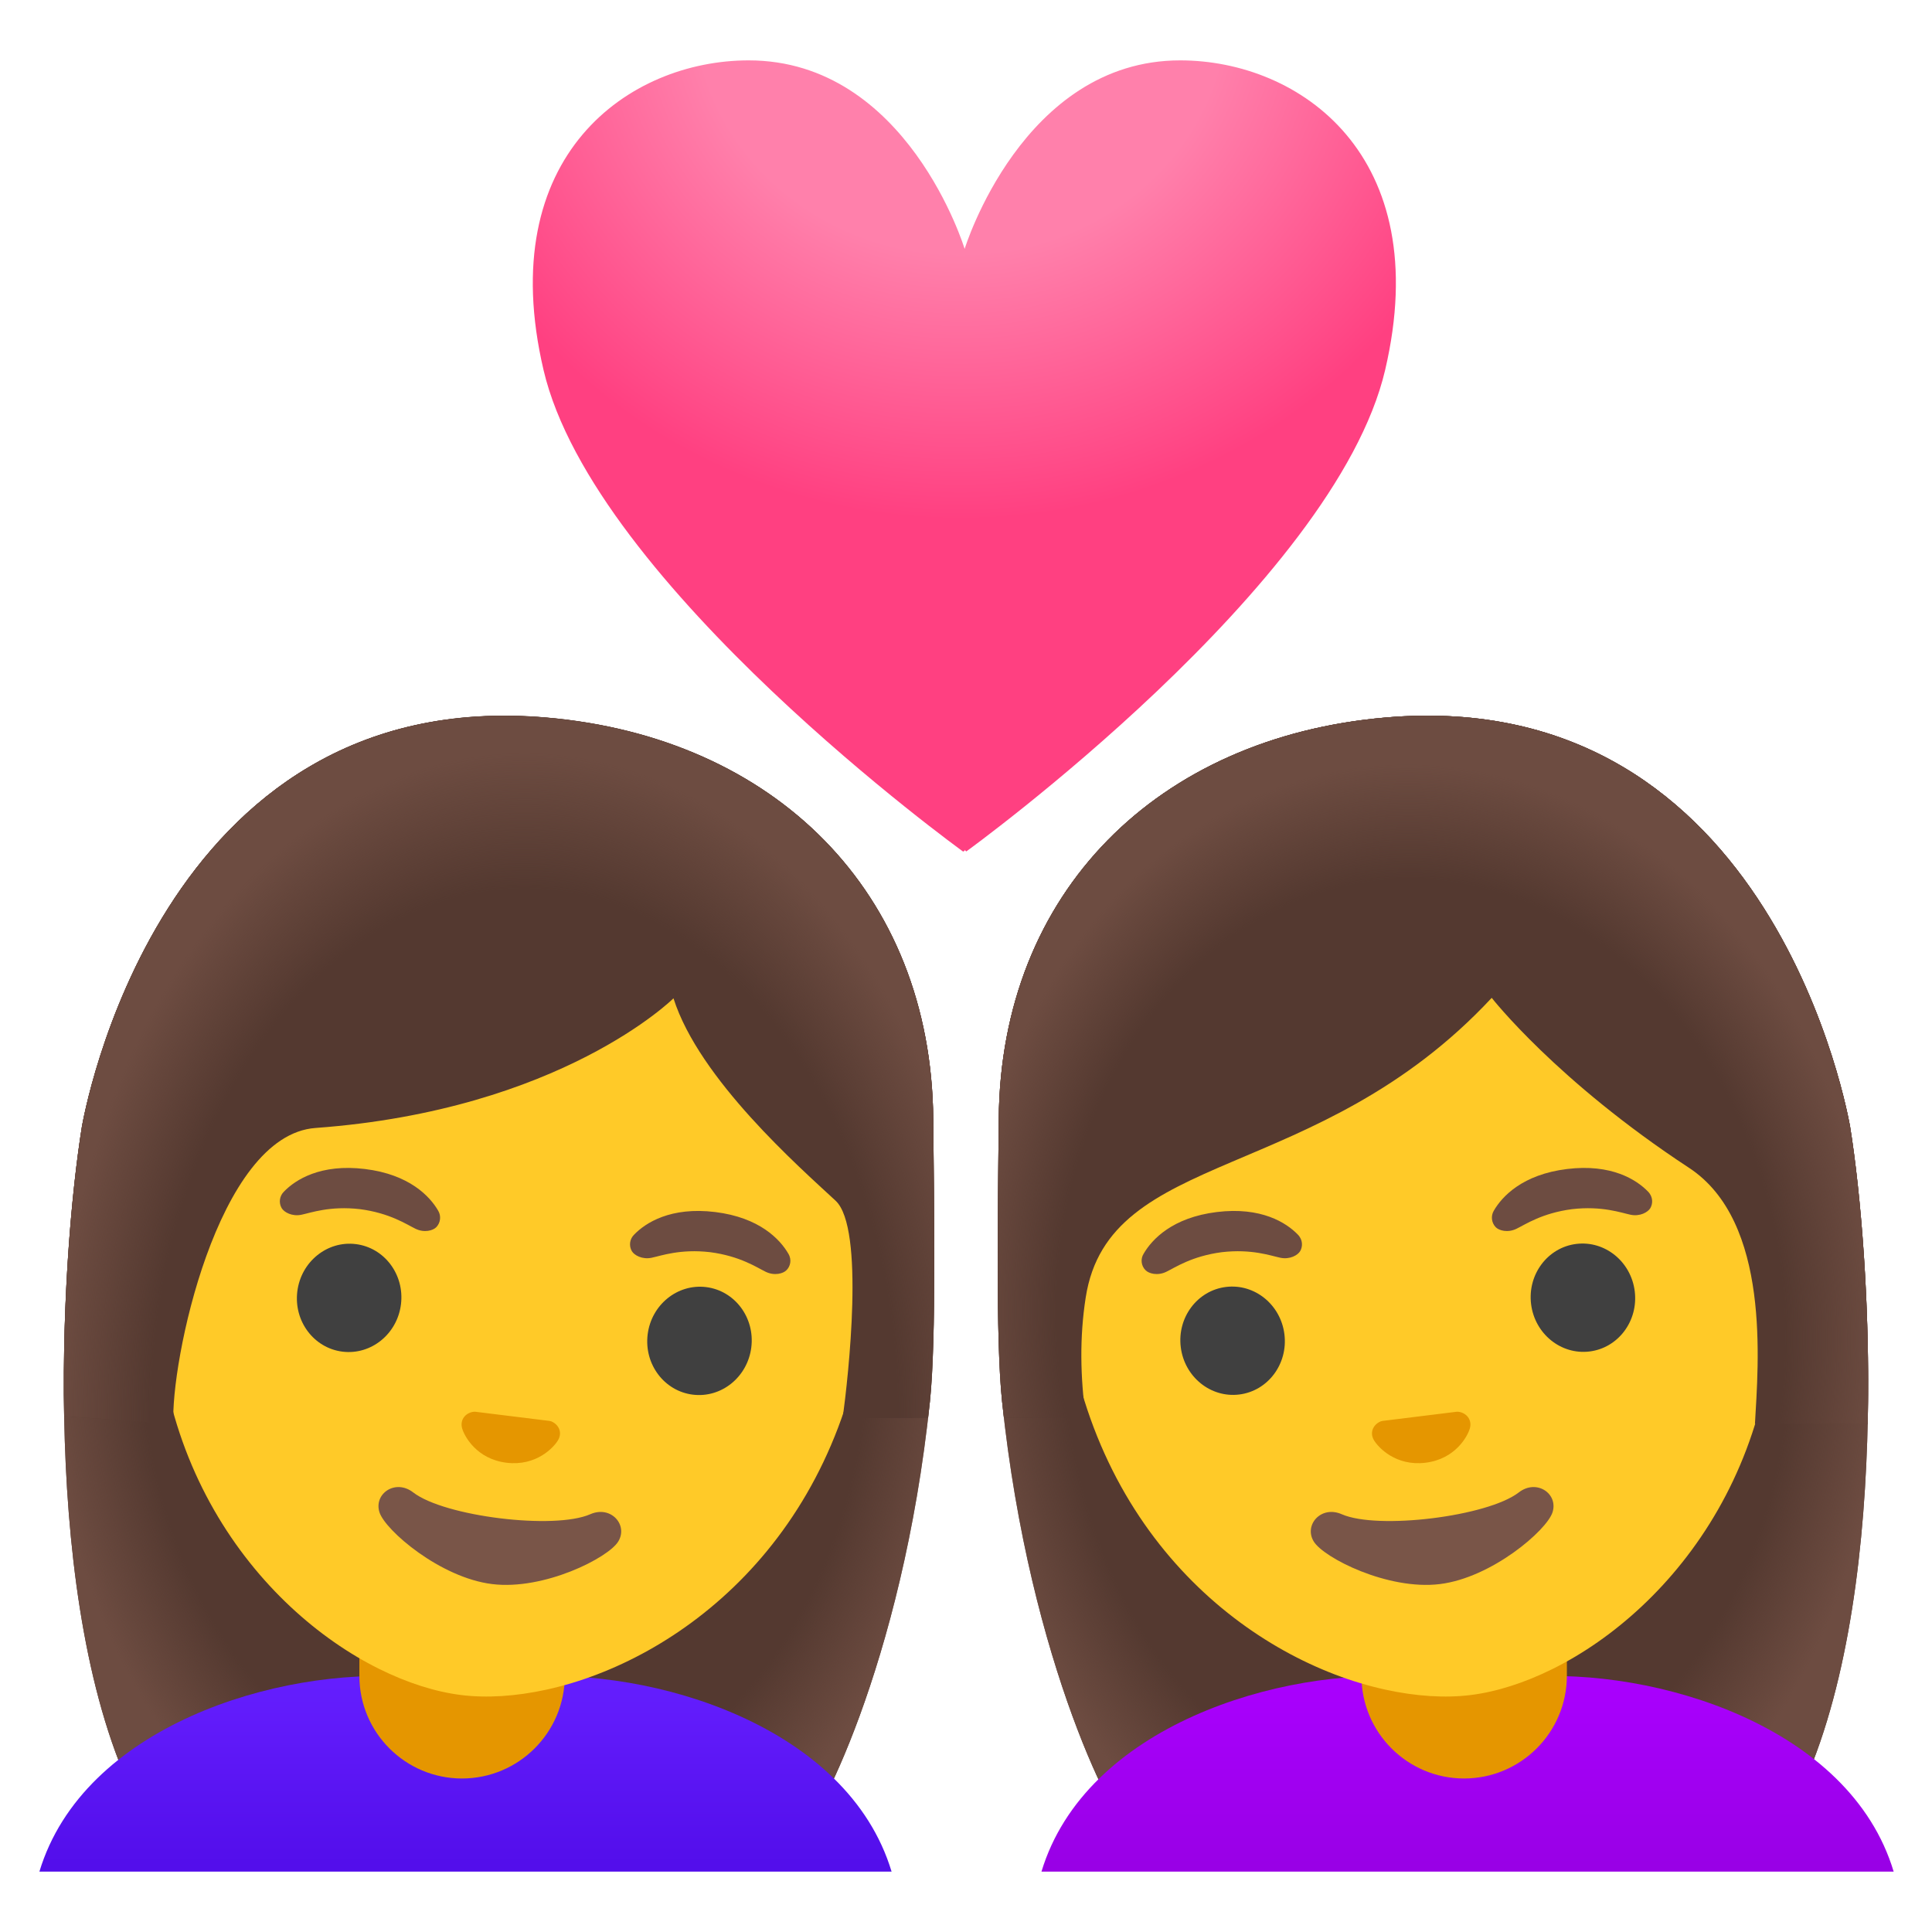
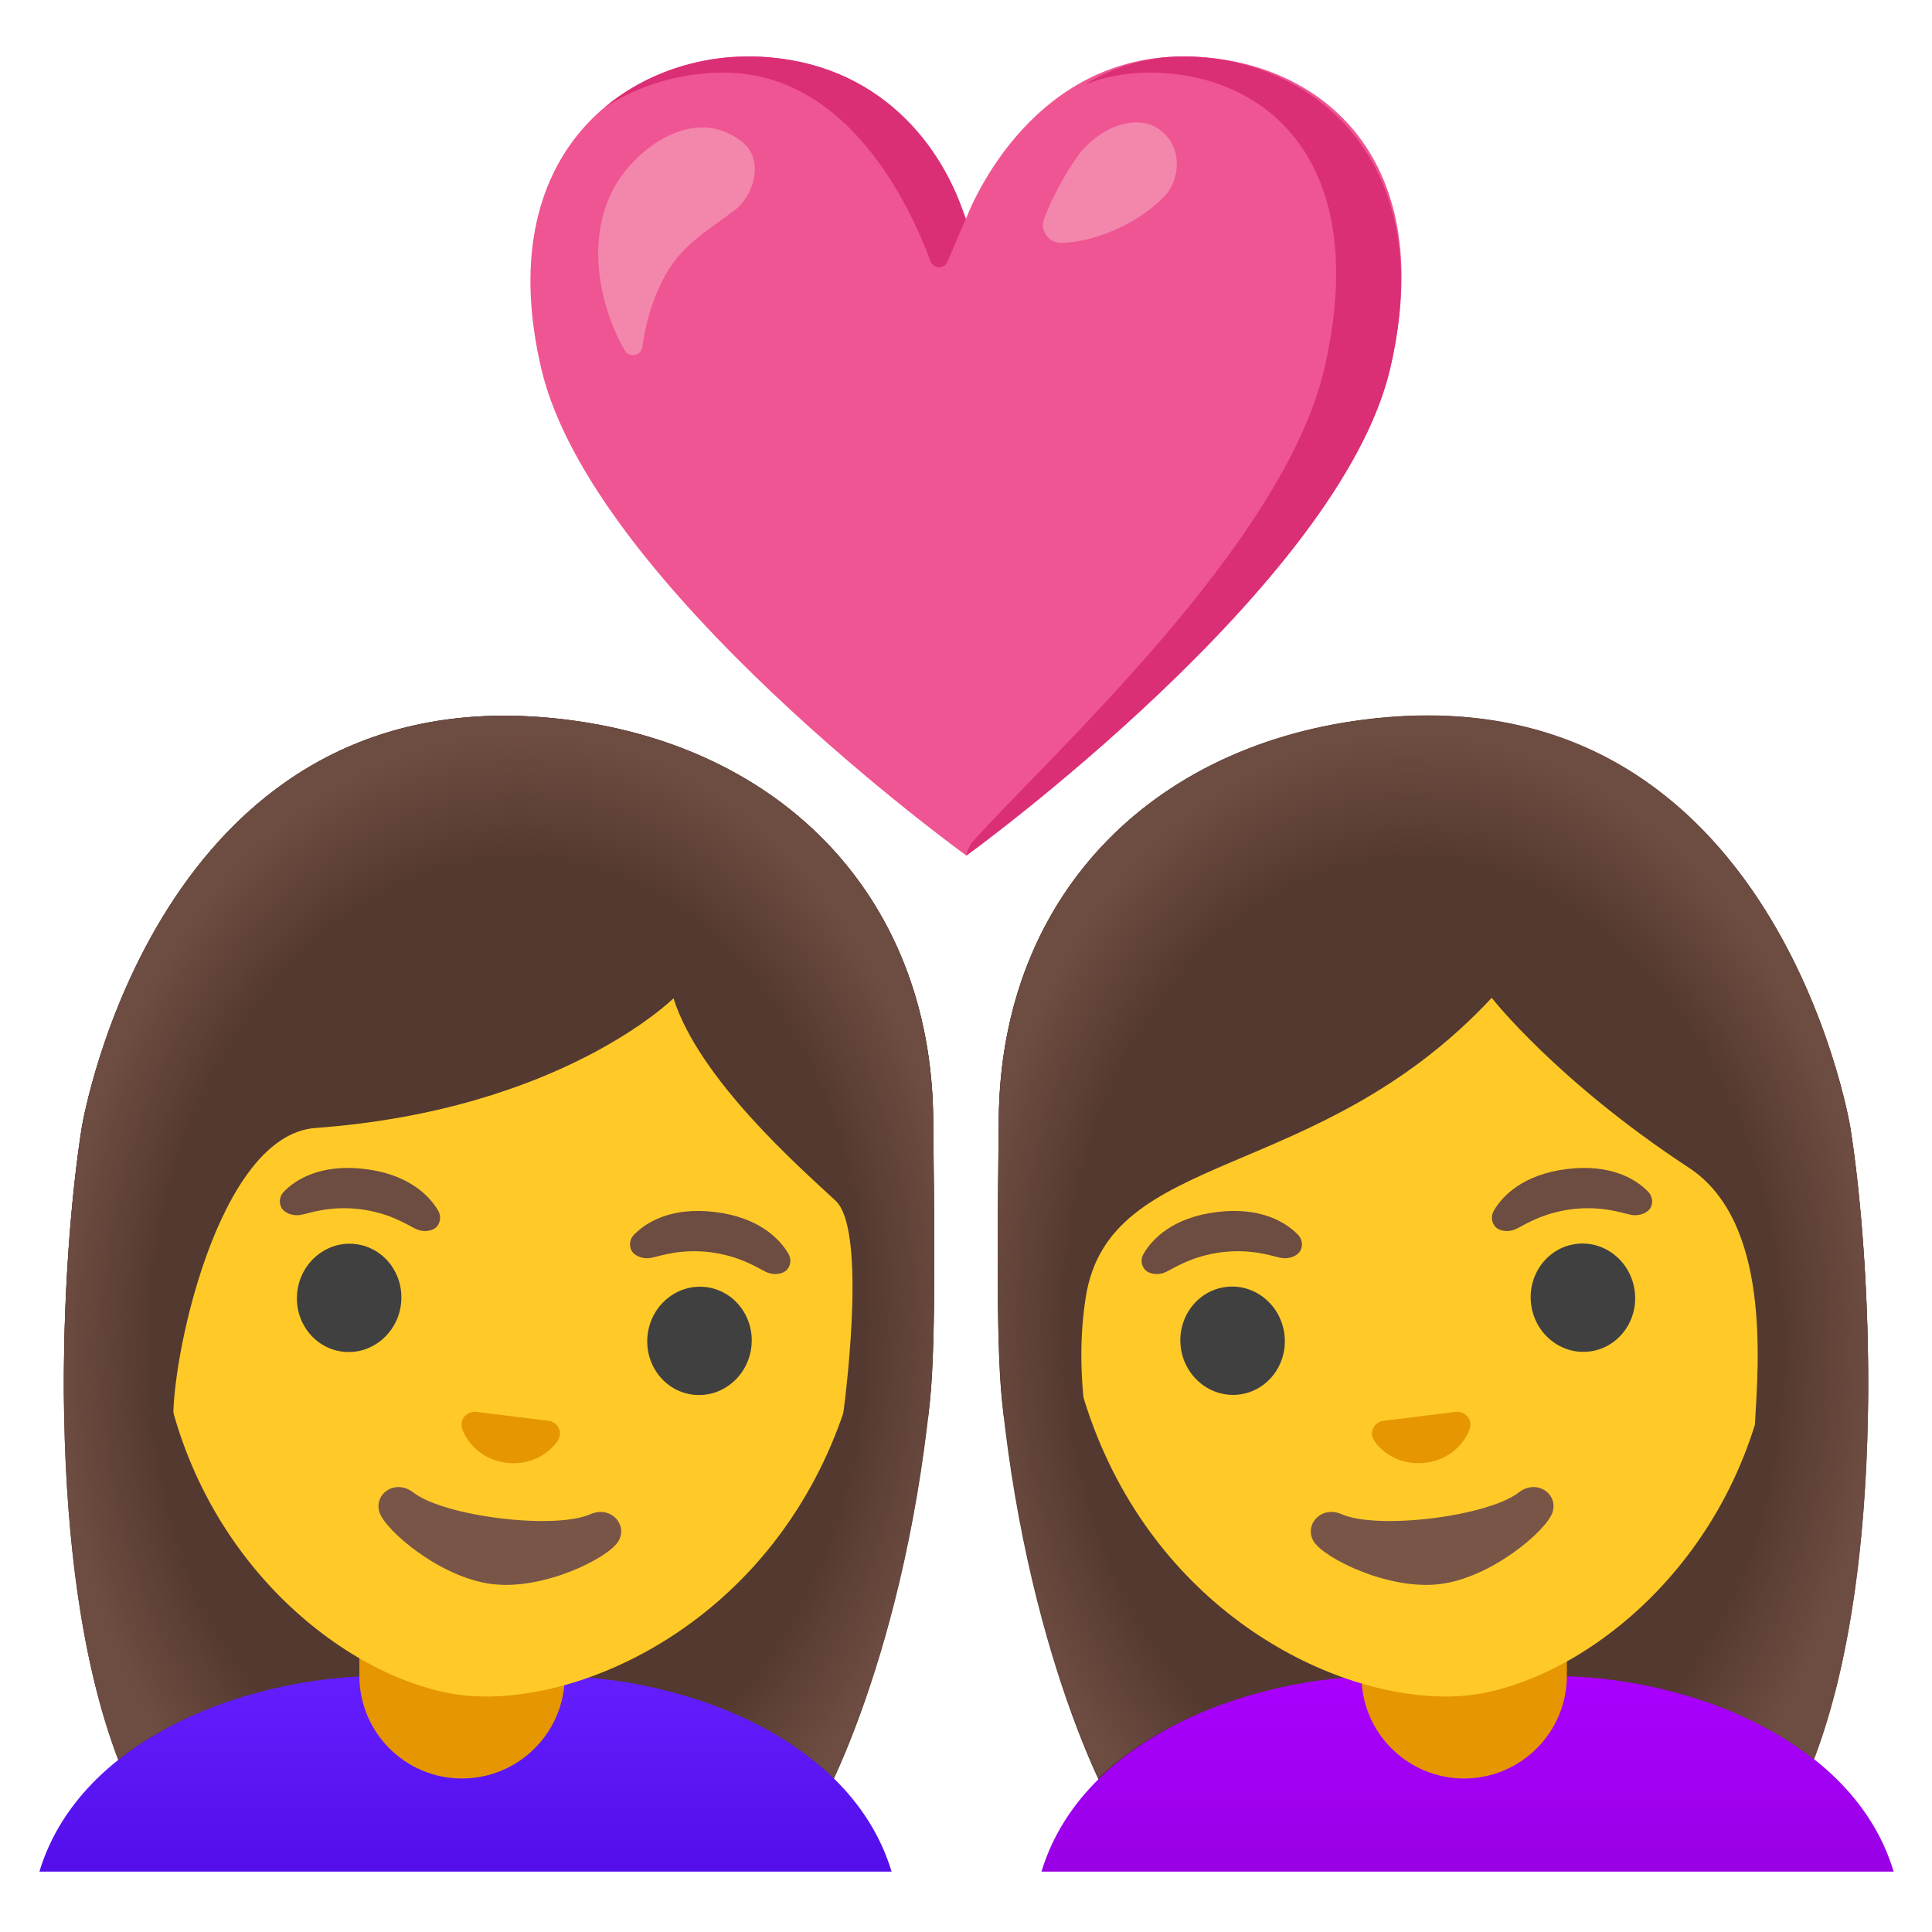
<svg xmlns="http://www.w3.org/2000/svg" viewBox="0 0 128 128" width="512px" height="512px">
  <path d="M5.43 74.62c.06-.26 4.95-29.34 30.8-27.08 15.04 1.31 25.48 11.52 25.6 26.61.04 5.32.22 14.51-.22 18.69-1.83 17.58-7.74 28.43-8.53 28.63-4.16 1.02-41.34 3.35-44.09-2.23-6.34-12.8-5-35.68-3.56-44.62z" fill="#543930" />
-   <radialGradient id="a" cx="156.793" cy="88.971" r="30.241" gradientTransform="matrix(-1 0 0 1.2839 190.223 -25.257)" gradientUnits="userSpaceOnUse">
-     <stop offset=".794" stop-color="#6d4c41" stop-opacity="0" />
-     <stop offset="1" stop-color="#6d4c41" />
-   </radialGradient>
-   <path d="M5.43 74.62c.06-.26 4.95-29.34 30.8-27.08 15.04 1.31 25.48 11.52 25.6 26.61.04 5.32.22 14.51-.22 18.69-1.83 17.58-7.74 28.43-8.53 28.63-4.16 1.02-41.34 3.35-44.09-2.23-6.34-12.8-5-35.68-3.56-44.62z" fill="url(#a)" />
-   <linearGradient id="b" gradientUnits="userSpaceOnUse" x1="28.798" y1="123.518" x2="28.798" y2="110.865" gradientTransform="matrix(-1 0 0 1 59.643 0)">
+   <linearGradient id="a" gradientUnits="userSpaceOnUse" x1="1210.798" y1="123.518" x2="1210.798" y2="110.865" gradientTransform="matrix(-1 0 0 1 1241.643 0)">
    <stop offset="0" stop-color="#530eeb" />
    <stop offset="1" stop-color="#651fff" />
  </linearGradient>
-   <path d="M27.08 111.11h7.52c8.69-.66 21.56 3.24 24.47 12.89H2.61c2.91-9.64 15.78-13.55 24.47-12.89z" fill="url(#b)" />
+   <path d="M27.08 111.11h7.52c8.69-.66 21.56 3.24 24.47 12.89H2.61c2.91-9.64 15.78-13.55 24.47-12.89z" fill="url(#a)" />
  <path d="M30.61 117.83a6.8 6.8 0 0 1-6.8-6.8v-4.54h13.61v4.54a6.816 6.816 0 0 1-6.81 6.8z" fill="#e59600" />
  <path d="M37.51 55.63C25.36 54.14 13 61.79 10.64 80.95c-1.89 15.39 6.52 25.66 14.46 29.61 1.89.94 3.76 1.53 5.45 1.74 1.68.21 3.62.09 5.67-.36 8.66-1.9 19.33-9.84 21.23-25.25 2.35-19.16-7.79-29.57-19.94-31.06z" fill="#ffca28" />
  <path d="M36.63 94.22a.584.584 0 0 0-.22-.08l-4.94-.61c-.08 0-.15.01-.23.03-.47.13-.77.56-.62 1.08.15.52.96 2.03 2.94 2.27 1.98.24 3.13-1.02 3.41-1.49.28-.47.09-.96-.34-1.2z" fill="#e59600" />
  <g fill="#6d4c41">
    <path d="M29.03 80.21c-.55-.95-1.91-2.4-4.85-2.76s-4.61.71-5.37 1.5a.9.9 0 0 0-.15 1.09c.16.27.68.57 1.31.44.63-.13 1.89-.6 3.88-.37 1.99.26 3.1 1.02 3.68 1.3.58.28 1.16.12 1.38-.11a.91.91 0 0 0 .12-1.09zM52.23 83.06c-.55-.95-1.91-2.4-4.85-2.76s-4.61.71-5.37 1.5a.9.9 0 0 0-.15 1.09c.16.27.68.57 1.31.44.63-.13 1.89-.6 3.88-.37 1.99.26 3.1 1.02 3.68 1.3.58.28 1.16.12 1.38-.11.24-.24.37-.67.12-1.09z" />
  </g>
  <g fill="#404040">
    <ellipse transform="rotate(-82.998 46.345 88.832)" cx="46.34" cy="88.83" rx="3.59" ry="3.46" />
    <ellipse transform="rotate(-82.998 23.135 85.983)" cx="23.13" cy="85.98" rx="3.59" ry="3.46" />
  </g>
  <path d="M39.11 100.32c-2.39 1.05-9.67.15-11.73-1.44-1.18-.92-2.63.08-2.24 1.31.38 1.2 4.03 4.34 7.47 4.76 3.44.42 7.69-1.74 8.35-2.82.67-1.09-.48-2.41-1.85-1.81z" fill="#795548" />
  <path d="M36.22 47.55C10.37 45.29 5.49 74.36 5.43 74.62c-.67 4.18-1.32 11.4-1.18 19.21l7.24.51c-.22-3.96 2.88-19.14 9.42-19.61 16.27-1.19 23.71-8.59 23.71-8.59 1.7 5.36 8.36 11.2 10.74 13.41 1.95 1.81.84 11.69.47 14.4h5.66l.12-1.09c.43-4.18.26-13.37.22-18.69-.13-15.11-10.57-25.31-25.61-26.62z" fill="#543930" />
-   <radialGradient id="c" cx="34.743" cy="93.822" r="31.117" gradientTransform="matrix(1 0 0 1.4129 0 -38.743)" gradientUnits="userSpaceOnUse">
-     <stop offset=".794" stop-color="#6d4c41" stop-opacity="0" />
-     <stop offset="1" stop-color="#6d4c41" />
+   <radialGradient id="b" cx="33.662" cy="88.578" r="30.737" gradientTransform="matrix(.9988 .0497 -.0666 1.3393 5.94 -31.722)" gradientUnits="userSpaceOnUse">
+     <stop offset=".765" stop-color="#6d4c41" stop-opacity="0" />
+     <stop offset=".966" stop-color="#6d4c41" />
  </radialGradient>
-   <path d="M36.22 47.55C10.37 45.29 5.49 74.36 5.43 74.62c-.67 4.18-1.32 11.4-1.18 19.21l7.24.51c-.22-3.96 2.88-19.14 9.42-19.61 16.27-1.19 23.71-8.59 23.71-8.59 1.7 5.36 8.36 11.2 10.74 13.41 1.95 1.81.84 11.69.47 14.4h5.66l.12-1.09c.43-4.18.26-13.37.22-18.69-.13-15.11-10.57-25.31-25.61-26.62z" fill="url(#c)" />
+   <path d="M61.82 74.15c-.12-15.09-10.56-25.29-25.6-26.61C10.37 45.29 5.49 74.36 5.43 74.62c-1.34 8.35-2.6 28.87 2.4 41.97 5.33-4.24 13.28-5.94 19.25-5.48h7.52c6.52-.5 15.39 1.57 20.64 6.71 2.12-4.59 5.14-13.29 6.35-24.98.45-4.17.27-13.37.23-18.69z" fill="url(#b)" />
  <g>
    <path d="M122.57 74.62c-.06-.26-4.95-29.34-30.8-27.08-15.04 1.31-25.48 11.52-25.6 26.61-.04 5.32-.22 14.51.22 18.69 1.83 17.58 7.74 28.43 8.53 28.63 4.16 1.02 41.34 3.35 44.09-2.23 6.34-12.8 5-35.68 3.56-44.62z" fill="#543930" />
-     <radialGradient id="d" cx="94.571" cy="88.971" r="30.241" gradientTransform="matrix(1 0 0 1.2839 0 -25.257)" gradientUnits="userSpaceOnUse">
-       <stop offset=".794" stop-color="#6d4c41" stop-opacity="0" />
-       <stop offset="1" stop-color="#6d4c41" />
-     </radialGradient>
-     <path d="M122.57 74.62c-.06-.26-4.95-29.34-30.8-27.08-15.04 1.31-25.48 11.52-25.6 26.61-.04 5.32-.22 14.51.22 18.69 1.83 17.58 7.74 28.43 8.53 28.63 4.16 1.02 41.34 3.35 44.09-2.23 6.34-12.8 5-35.68 3.56-44.62z" fill="url(#d)" />
-     <linearGradient id="e" gradientUnits="userSpaceOnUse" x1="97.236" y1="123.518" x2="97.236" y2="110.865">
+     <linearGradient id="c" gradientUnits="userSpaceOnUse" x1="97.236" y1="123.518" x2="97.236" y2="110.865">
      <stop offset="0" stop-color="#9900e6" />
      <stop offset="1" stop-color="#a0f" />
    </linearGradient>
-     <path d="M101 111.11h-7.52c-8.7-.66-21.57 3.25-24.48 12.89h56.46c-2.89-9.64-15.77-13.55-24.46-12.89z" fill="url(#e)" />
+     <path d="M101 111.11h-7.52c-8.7-.66-21.57 3.25-24.48 12.89h56.46c-2.89-9.64-15.77-13.55-24.46-12.89z" fill="url(#c)" />
    <path d="M97 117.83a6.8 6.8 0 0 1-6.8-6.8v-4.54h13.61v4.54a6.816 6.816 0 0 1-6.81 6.8z" fill="#e59600" />
-     <g>
-       <path d="M90.49 55.63c12.15-1.49 24.51 6.16 26.86 25.32 1.89 15.39-6.52 25.66-14.46 29.61-1.89.94-3.76 1.53-5.45 1.74-1.68.21-3.62.09-5.67-.36-8.66-1.9-19.33-9.84-21.23-25.25-2.34-19.16 7.8-29.57 19.95-31.06z" fill="#ffca28" />
-       <path d="M91.37 94.22c.07-.04.14-.07.22-.08l4.94-.61c.08 0 .15.01.23.03.47.13.77.56.62 1.08-.15.52-.96 2.03-2.94 2.27-1.98.24-3.13-1.02-3.41-1.49-.28-.47-.09-.96.34-1.2z" fill="#e59600" />
-       <g fill="#6d4c41">
-         <path d="M98.97 80.21c.55-.95 1.91-2.4 4.85-2.76s4.61.71 5.37 1.5c.34.35.32.8.15 1.09-.16.27-.68.57-1.31.44-.63-.13-1.89-.6-3.88-.37-1.99.26-3.1 1.02-3.68 1.3-.58.28-1.16.12-1.38-.11a.91.91 0 0 1-.12-1.09zM75.77 83.06c.55-.95 1.91-2.4 4.85-2.76s4.61.71 5.37 1.5c.34.35.32.8.15 1.09-.16.27-.68.57-1.31.44-.63-.13-1.89-.6-3.88-.37-1.99.26-3.1 1.02-3.68 1.3-.58.28-1.16.12-1.38-.11a.881.881 0 0 1-.12-1.09z" />
-       </g>
-       <g fill="#404040">
-         <ellipse transform="rotate(-7.002 81.637 88.807)" cx="81.66" cy="88.83" rx="3.46" ry="3.59" />
-         <ellipse transform="rotate(-7.002 104.84 85.958)" cx="104.87" cy="85.98" rx="3.46" ry="3.59" />
-       </g>
-       <path d="M88.89 100.32c2.39 1.05 9.67.15 11.73-1.44 1.18-.92 2.63.08 2.24 1.31-.38 1.2-4.03 4.34-7.47 4.76-3.44.42-7.69-1.74-8.35-2.82-.67-1.09.48-2.41 1.85-1.81z" fill="#795548" />
+     <path d="M90.49 55.63c12.15-1.49 24.51 6.16 26.86 25.32 1.89 15.39-6.52 25.66-14.46 29.61-1.89.94-3.76 1.53-5.45 1.74-1.68.21-3.62.09-5.67-.36-8.66-1.9-19.33-9.84-21.23-25.25-2.34-19.16 7.8-29.57 19.95-31.06z" fill="#ffca28" />
+     <path d="M91.37 94.22c.07-.04.14-.07.22-.08l4.94-.61c.08 0 .15.01.23.03.47.13.77.56.62 1.08-.15.52-.96 2.03-2.94 2.27-1.98.24-3.13-1.02-3.41-1.49-.28-.47-.09-.96.34-1.2z" fill="#e59600" />
+     <g fill="#6d4c41">
+       <path d="M98.97 80.21c.55-.95 1.91-2.4 4.85-2.76s4.61.71 5.37 1.5c.34.35.32.8.15 1.09-.16.27-.68.57-1.31.44-.63-.13-1.89-.6-3.88-.37-1.99.26-3.1 1.02-3.68 1.3-.58.28-1.16.12-1.38-.11a.91.91 0 0 1-.12-1.09zM75.77 83.06c.55-.95 1.91-2.4 4.85-2.76s4.61.71 5.37 1.5c.34.35.32.8.15 1.09-.16.27-.68.57-1.31.44-.63-.13-1.89-.6-3.88-.37-1.99.26-3.1 1.02-3.68 1.3-.58.28-1.16.12-1.38-.11a.881.881 0 0 1-.12-1.09z" />
    </g>
+     <g fill="#404040">
+       <ellipse transform="rotate(-7.002 81.637 88.807)" cx="81.66" cy="88.83" rx="3.46" ry="3.59" />
+       <ellipse transform="rotate(-7.002 104.84 85.958)" cx="104.87" cy="85.98" rx="3.46" ry="3.59" />
+     </g>
+     <path d="M88.89 100.32c2.39 1.05 9.67.15 11.73-1.44 1.18-.92 2.63.08 2.24 1.31-.38 1.2-4.03 4.34-7.47 4.76-3.44.42-7.69-1.74-8.35-2.82-.67-1.09.48-2.41 1.85-1.81z" fill="#795548" />
    <g>
      <path d="M123.74 94.36c.18-8.02-.48-15.47-1.17-19.74-.06-.26-4.95-29.34-30.8-27.08-15.04 1.31-25.48 11.52-25.6 26.61-.04 5.32-.22 14.51.22 18.69l.12 1.09h5.43c-.37-2.7-.42-5.33-.01-7.96 1.53-9.93 15.32-7.43 26.9-19.86 0 0 4.28 5.49 13.07 11.26 5.44 3.57 4.59 13 4.37 16.96l7.47.03z" fill="#543930" />
-       <radialGradient id="f" cx="94.123" cy="87.741" r="30.32" gradientTransform="matrix(.9974 -.0727 .0891 1.2223 -7.567 -12.661)" gradientUnits="userSpaceOnUse">
-         <stop offset=".794" stop-color="#6d4c41" stop-opacity="0" />
-         <stop offset="1" stop-color="#6d4c41" />
+       <radialGradient id="d" cx="1153.78" cy="88.555" r="30.737" gradientTransform="matrix(-.9988 .0497 .0666 1.3393 1240.799 -87.335)" gradientUnits="userSpaceOnUse">
+         <stop offset=".765" stop-color="#6d4c41" stop-opacity="0" />
+         <stop offset=".966" stop-color="#6d4c41" />
      </radialGradient>
-       <path d="M123.74 94.36c.18-8.02-.48-15.47-1.17-19.74-.06-.26-4.95-29.34-30.8-27.08-15.04 1.31-25.48 11.52-25.6 26.61-.04 5.32-.22 14.51.22 18.69l.12 1.09h5.43c-.37-2.7-.42-5.33-.01-7.96 1.53-9.93 15.32-7.43 26.9-19.86 0 0 4.28 5.49 13.07 11.26 5.44 3.57 4.59 13 4.37 16.96l7.47.03z" fill="url(#f)" />
+       <path d="M66.18 74.13c.12-15.09 10.56-25.29 25.6-26.61 25.85-2.26 30.74 26.82 30.8 27.08 1.34 8.35 2.6 28.87-2.4 41.97-5.33-4.24-13.28-5.94-19.25-5.48h-7.52c-6.52-.5-15.39 1.57-20.64 6.71-2.12-4.59-5.14-13.29-6.35-24.98-.46-4.17-.28-13.37-.24-18.69z" fill="url(#d)" />
    </g>
  </g>
-   <radialGradient id="g" cx="61.479" cy="7.203" r="36.564" gradientTransform="matrix(.9985 0 0 .9337 2.266 -6.362)" gradientUnits="userSpaceOnUse">
-     <stop offset=".481" stop-color="#ff80ab" />
-     <stop offset=".998" stop-color="#ff4081" />
-   </radialGradient>
-   <path d="M78.19 4C67.74 4 63.91 16.49 63.91 16.49S60.12 4 49.6 4c-7.9 0-16.92 6.27-13.59 20.51 3.33 14.24 27.8 31.91 27.8 31.91s.13-.05.13-.13c0 .08.08.12.08.12s24.42-17.66 27.75-31.9C95.1 10.27 86.09 4 78.19 4z" fill="url(#g)" />
+   <g>
+     <path d="M78.41 3.74C67.87 3.74 64 14.5 64 14.5S60.18 3.74 49.57 3.74c-7.97 0-17.07 6.32-13.71 20.68 3.36 14.36 28.16 32.26 28.16 32.26s24.72-17.9 28.08-32.26c3.36-14.36-5.08-20.68-13.69-20.68z" fill="#ef5592" />
+     <g fill="#da2e75">
+       <path d="M47.94 4.81c8.27 0 12.38 8.89 13.71 12.5.19.51.91.53 1.12.03l1.21-2.83c-1.71-5.45-6.4-10.77-14.41-10.77-3.32 0-6.82 1.1-9.55 3.41 2.4-1.59 5.23-2.34 7.92-2.34zM78.41 3.74c-2.55 0-4.7.74-6.51 1.85 1.27-.49 2.68-.78 4.23-.78 7.8 0 14.77 5.91 11.62 19.58-2.7 11.73-18.5 25.96-23.32 31.39-.31.35-.41.91-.41.91s24.72-17.9 28.08-32.26c3.36-14.37-5.72-20.69-13.69-20.69z" />
+     </g>
+     <path d="M41.4 11.36c1.8-2.25 5.03-4.11 7.76-1.97 1.48 1.16.83 3.54-.49 4.54-1.93 1.46-3.6 2.34-4.77 4.63-.7 1.38-1.13 2.88-1.34 4.42-.08.61-.88.75-1.18.22-2.04-3.6-2.61-8.55.02-11.84zM70.31 16.09c-.85 0-1.44-.82-1.13-1.61a19.31 19.31 0 0 1 2.2-4.11c1.32-1.85 3.82-2.92 5.41-1.81 1.63 1.15 1.42 3.43.27 4.54-2.45 2.39-5.53 2.99-6.75 2.99z" fill="#f386ab" />
+   </g>
</svg>
